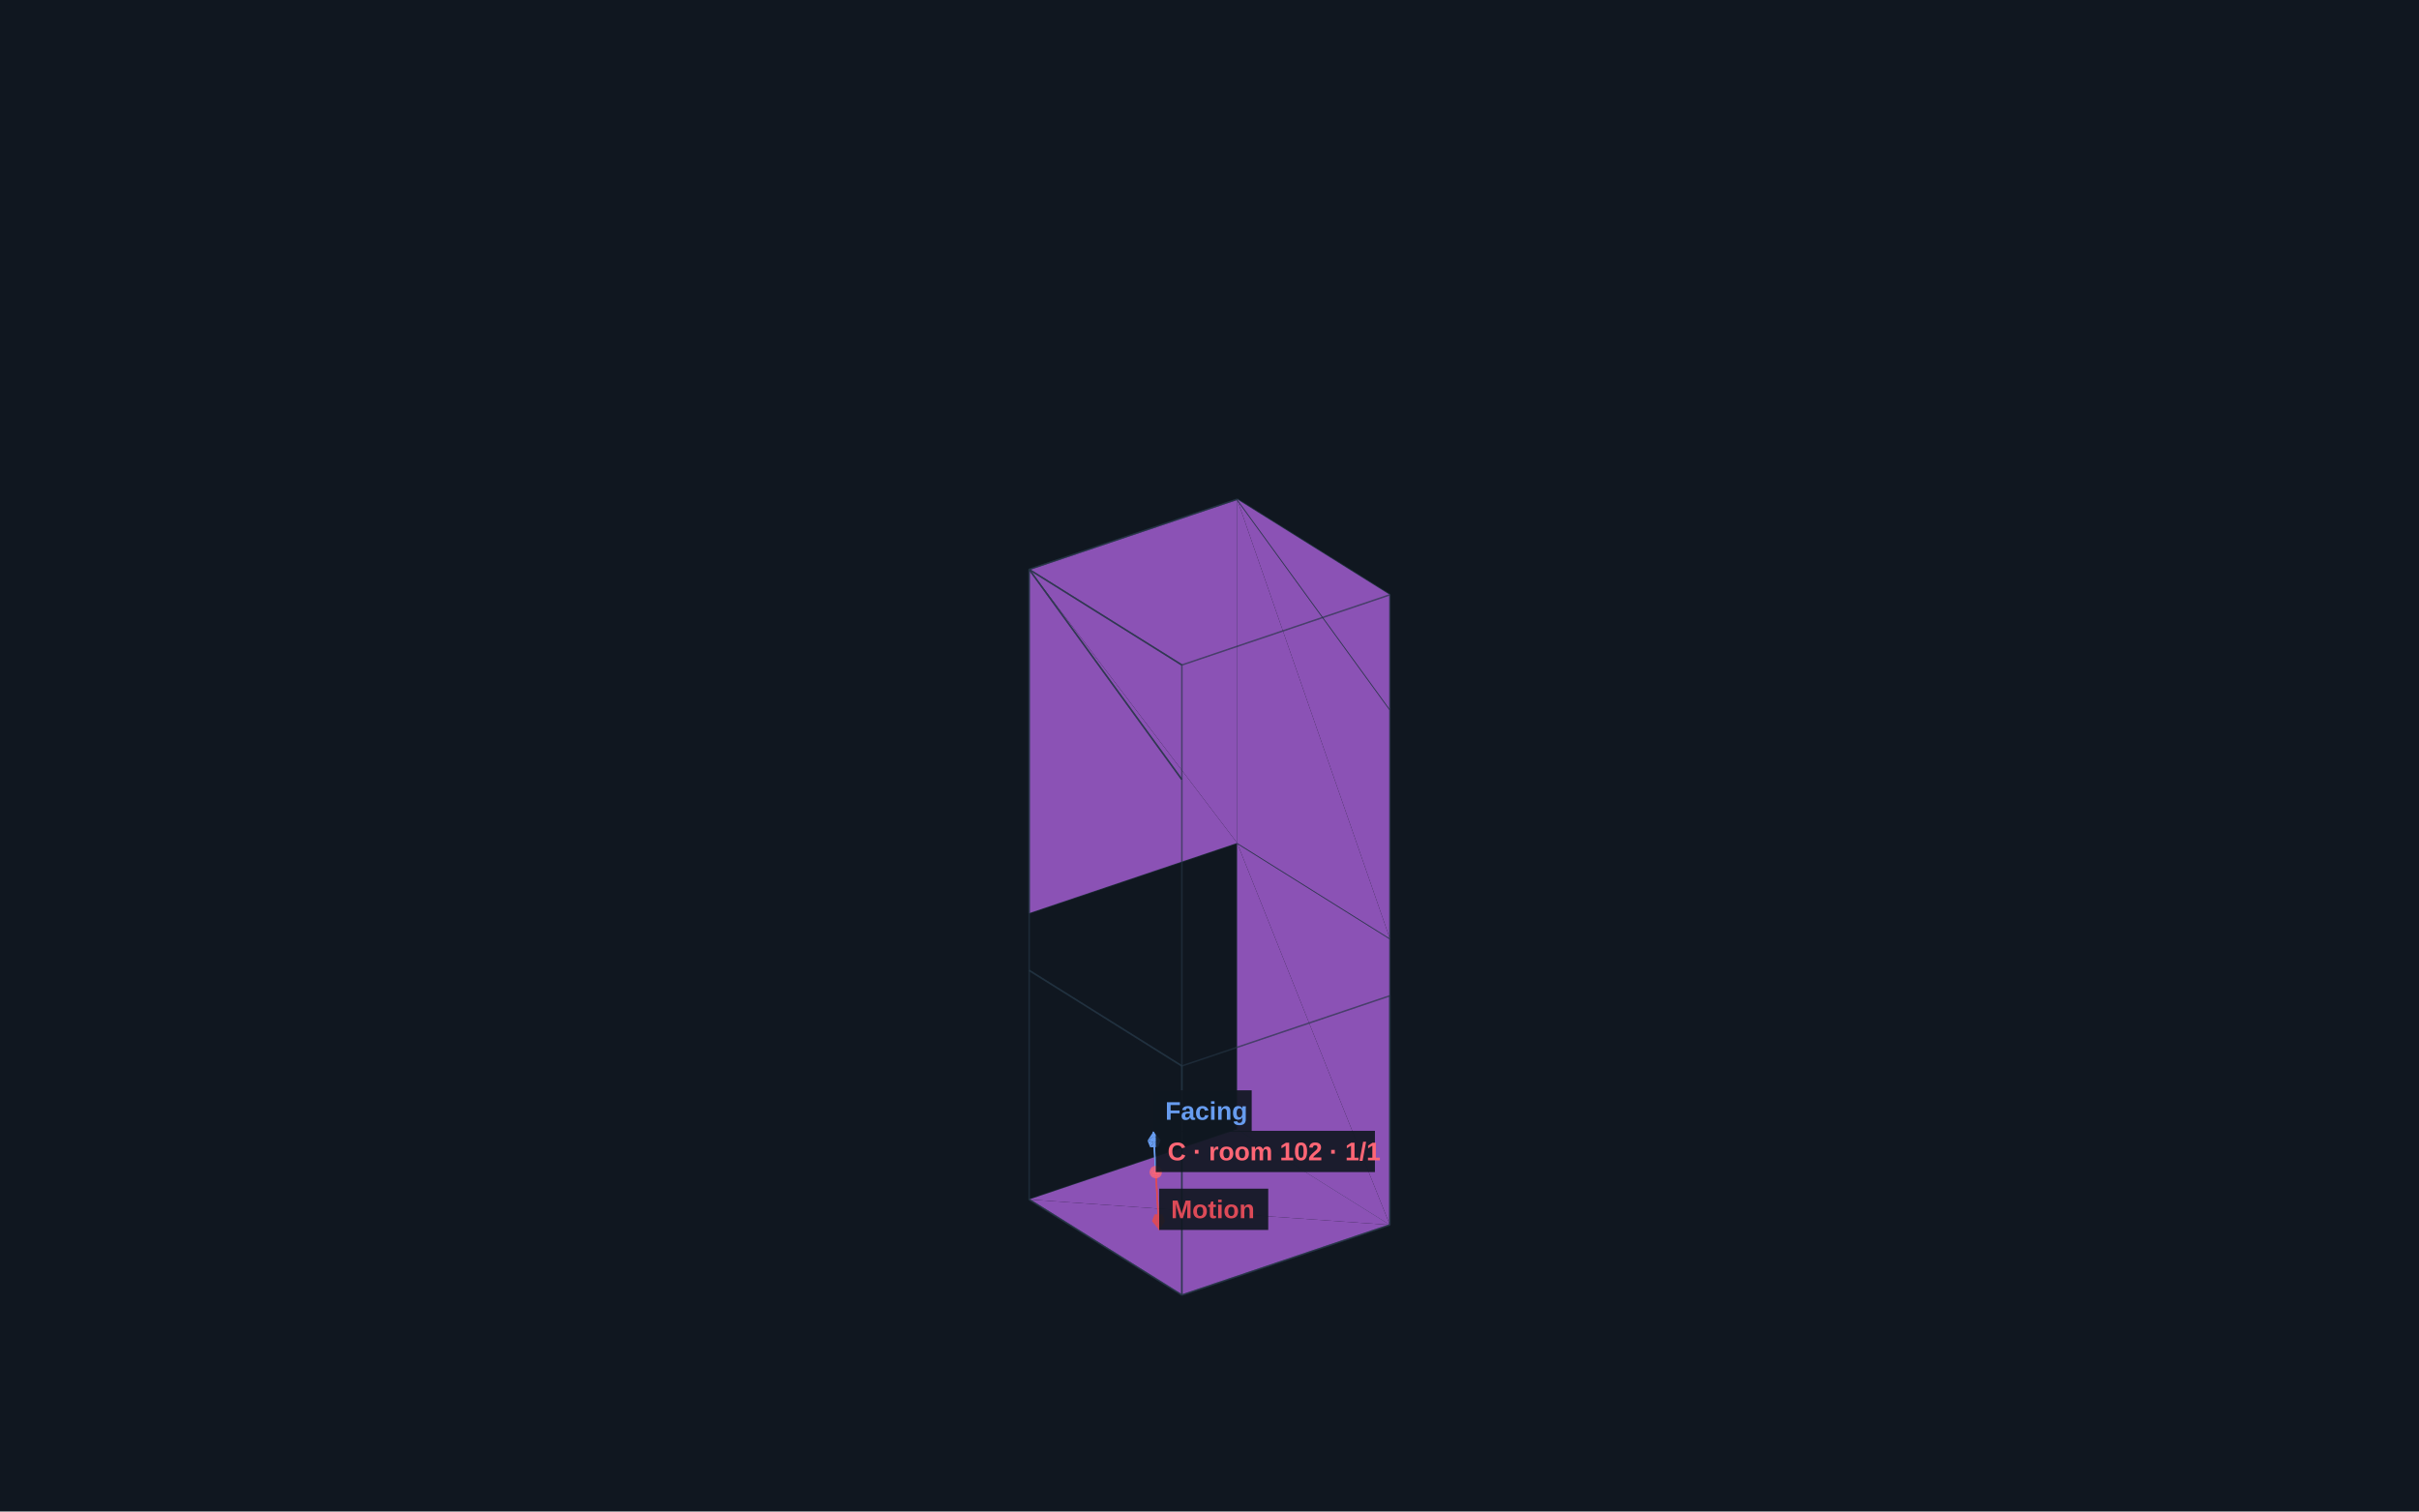
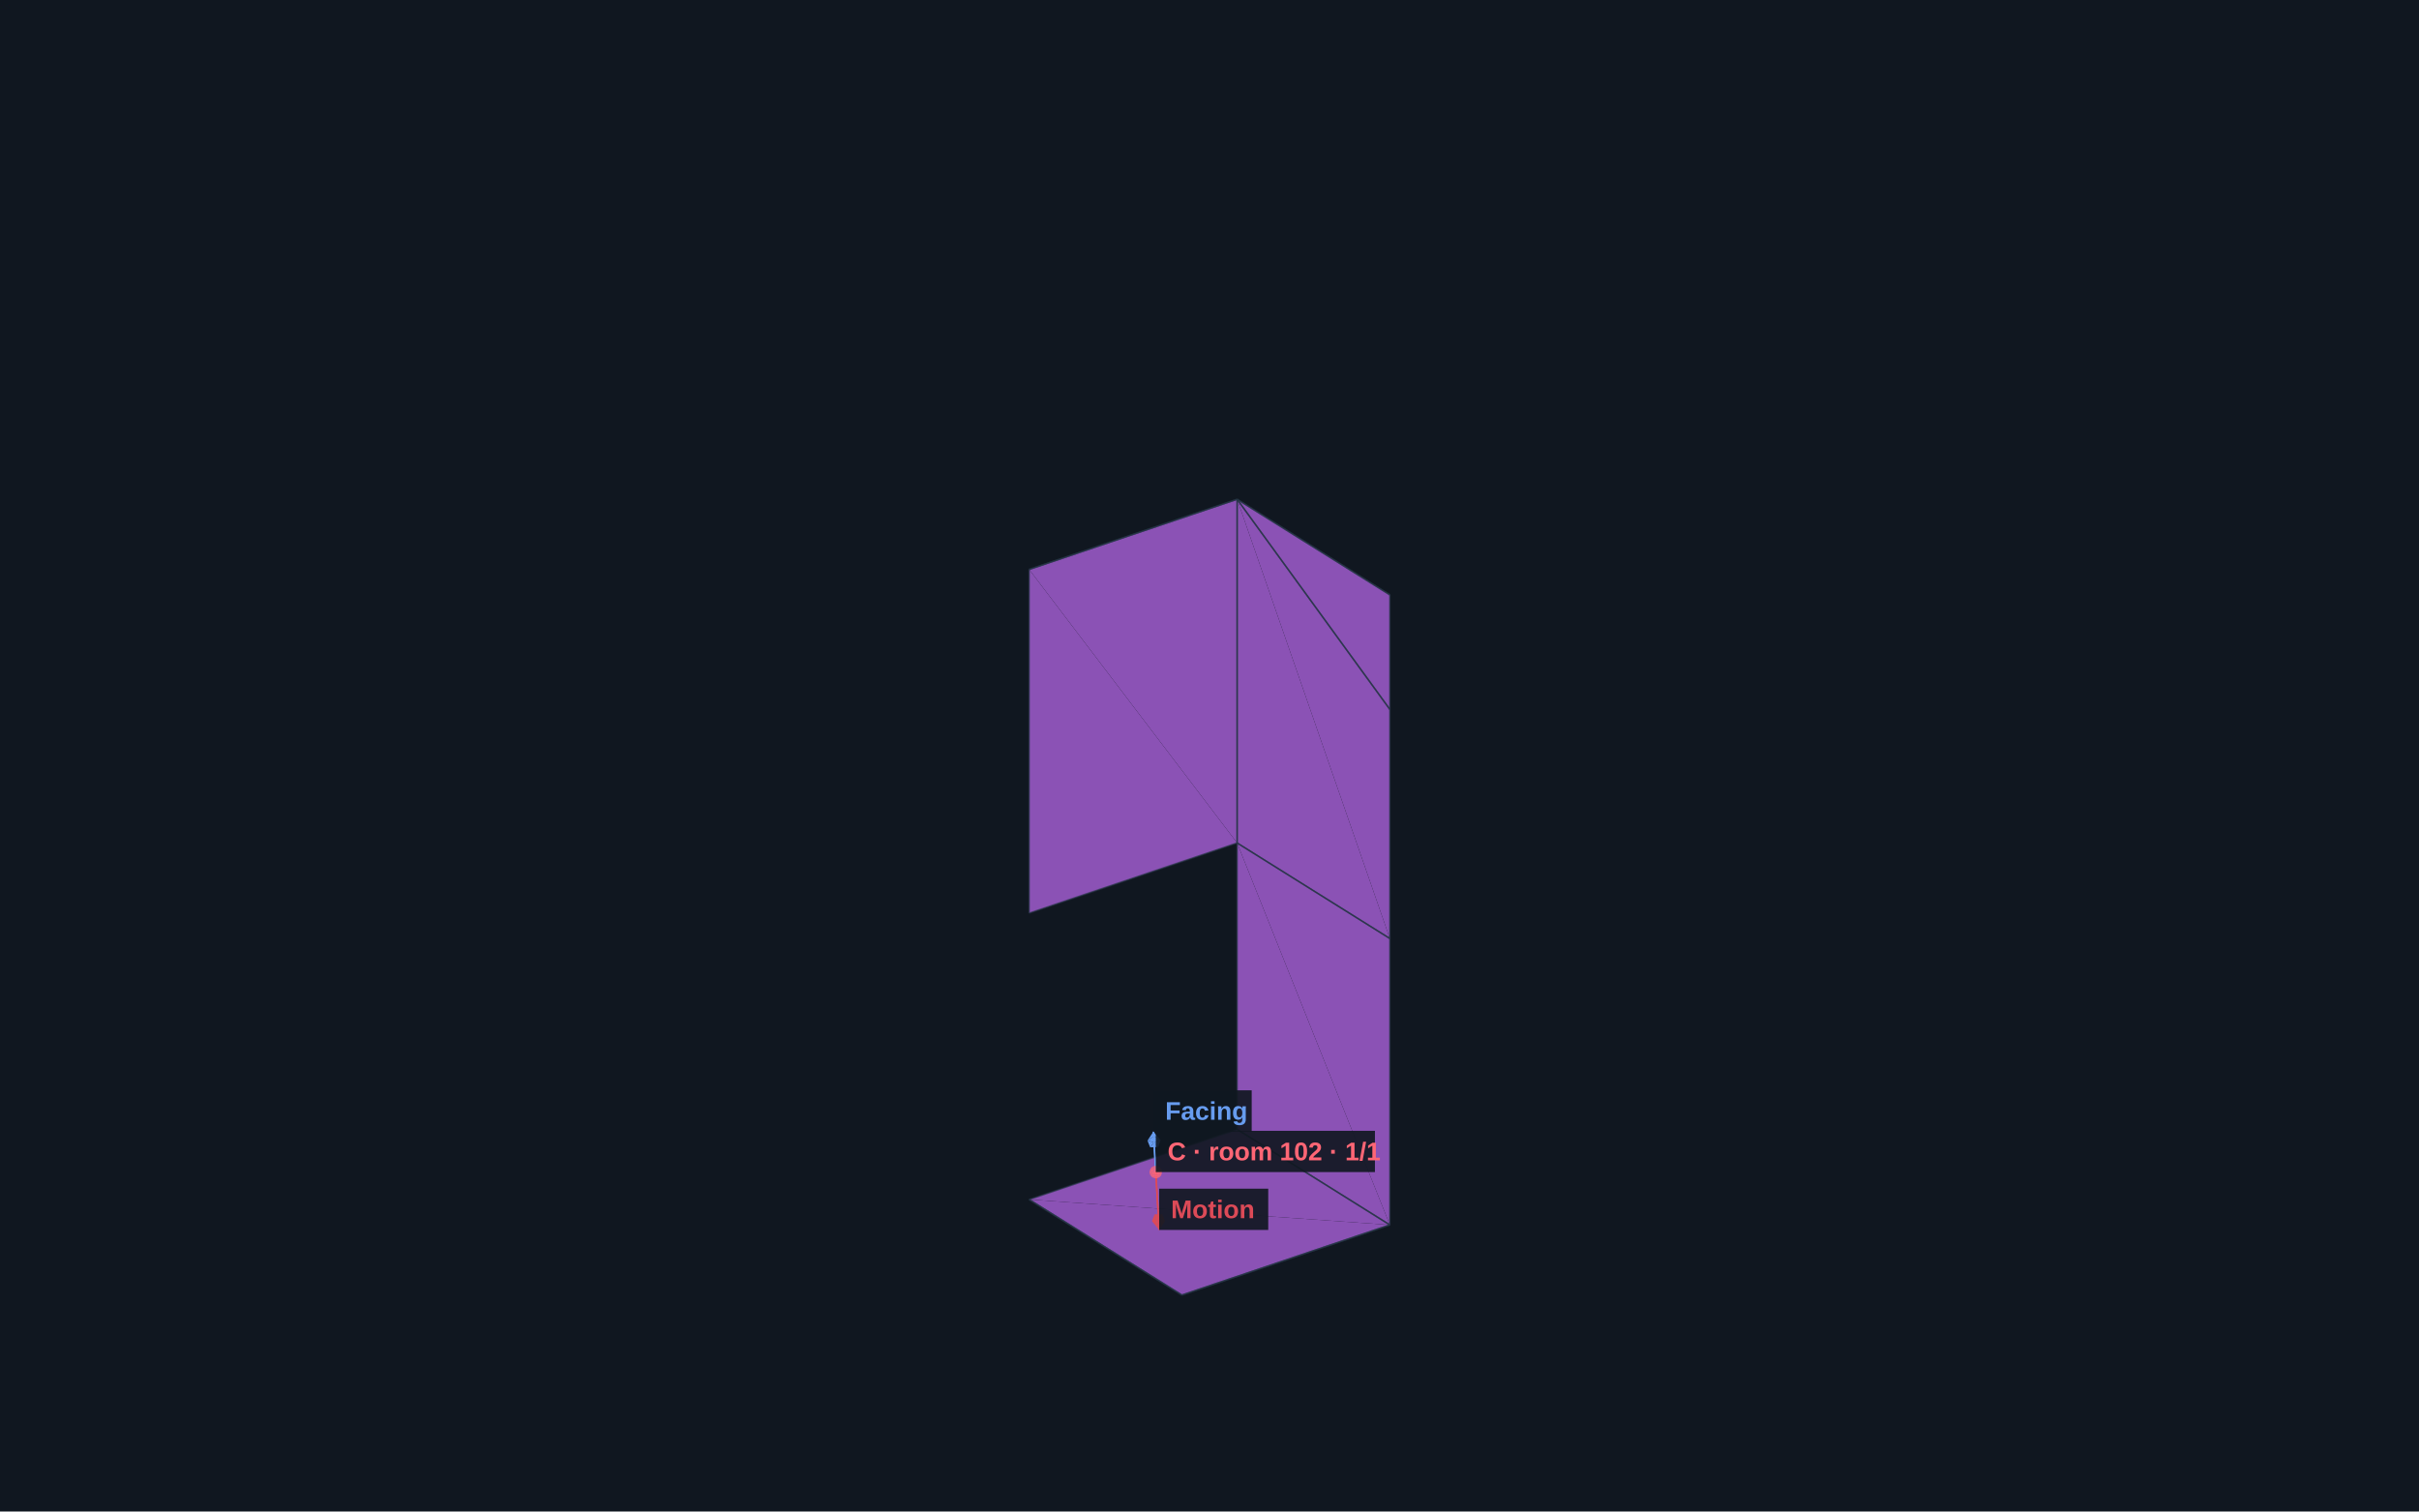
<svg xmlns="http://www.w3.org/2000/svg" width="100%" height="100%" viewBox="0 0 1600 1000" preserveAspectRatio="xMidYMid meet" style="display:block;background:#101720">
  <defs>
    <clipPath id="viewport">
      <rect width="1600" height="1000" />
    </clipPath>
  </defs>
  <rect width="100%" height="100%" fill="#101720" />
  <g clip-path="url(#viewport)">
+     <polygon points="680.713,793.581 919.287,810.378 818.277,747.167" fill="#8b52b5" opacity="1" />
+     <polygon points="818.277,557.689 818.277,747.167 919.287,810.378" fill="#8b52b5" opacity="1" />
+     <polygon points="680.713,793.581 781.723,856.793 919.287,810.378" fill="#8b52b5" opacity="1" />
+     <polygon points="818.277,557.689 919.287,810.378 919.287,620.901" fill="#8b52b5" opacity="1" />
+     <polygon points="818.277,330.316 818.277,557.689 919.287,620.901" fill="#8b52b5" opacity="1" />
+     <polygon points="680.713,376.731 680.713,604.104 818.277,557.689" fill="#8b52b5" opacity="1" />
+     <polygon points="680.713,376.731 818.277,557.689 818.277,330.316" fill="#8b52b5" opacity="1" />
+     <polygon points="818.277,330.316 919.287,620.901 919.287,469.319" fill="#8b52b5" opacity="1" />
+     <polygon points="919.287,469.319 919.287,393.528 818.277,330.316" fill="#8b52b5" opacity="1" />
    <path d="M680.713,793.581 L818.277,747.167" fill="none" stroke="#233443" stroke-width="1" opacity="0.65" />
    <path d="M818.277,747.167 L818.277,557.689" fill="none" stroke="#233443" stroke-width="1" opacity="0.65" />
    <path d="M818.277,747.167 L919.287,810.378" fill="none" stroke="#233443" stroke-width="1" opacity="0.65" />
    <path d="M919.287,810.378 L818.277,747.167" fill="none" stroke="#233443" stroke-width="1" opacity="0.65" />
-     <polygon points="680.713,793.581 919.287,810.378 818.277,747.167" fill="#8b52b5" opacity="1" />
-     <polygon points="818.277,557.689 818.277,747.167 919.287,810.378" fill="#8b52b5" opacity="1" />
-     <path d="M680.713,641.999 L680.713,793.581" fill="none" stroke="#233443" stroke-width="1" opacity="0.65" />
-     <polygon points="680.713,793.581 781.723,856.793 919.287,810.378" fill="#8b52b5" opacity="1" />
    <path d="M818.277,557.689 L680.713,604.104" fill="none" stroke="#233443" stroke-width="1" opacity="0.65" />
-     <polygon points="818.277,557.689 919.287,810.378 919.287,620.901" fill="#8b52b5" opacity="1" />
    <path d="M781.723,856.793 L680.713,793.581" fill="none" stroke="#233443" stroke-width="1" opacity="0.65" />
    <path d="M680.713,793.581 L781.723,856.793" fill="none" stroke="#233443" stroke-width="1" opacity="0.65" />
    <path d="M818.277,557.689 L818.277,330.316" fill="none" stroke="#233443" stroke-width="1" opacity="0.65" />
    <path d="M818.277,330.316 L818.277,557.689" fill="none" stroke="#233443" stroke-width="1" opacity="0.65" />
    <path d="M818.277,557.689 L919.287,620.901" fill="none" stroke="#233443" stroke-width="1" opacity="0.65" />
    <path d="M919.287,620.901 L818.277,557.689" fill="none" stroke="#233443" stroke-width="1" opacity="0.65" />
-     <path d="M919.287,810.378 L919.287,658.796" fill="none" stroke="#233443" stroke-width="1" opacity="0.65" />
    <path d="M919.287,810.378 L781.723,856.793" fill="none" stroke="#233443" stroke-width="1" opacity="0.65" />
    <path d="M781.723,856.793 L919.287,810.378" fill="none" stroke="#233443" stroke-width="1" opacity="0.65" />
    <path d="M919.287,620.901 L919.287,810.378" fill="none" stroke="#233443" stroke-width="1" opacity="0.65" />
-     <polygon points="818.277,330.316 818.277,557.689 919.287,620.901" fill="#8b52b5" opacity="1" />
-     <polygon points="680.713,376.731 680.713,604.104 818.277,557.689" fill="#8b52b5" opacity="1" />
-     <polygon points="680.713,376.731 818.277,557.689 818.277,330.316" fill="#8b52b5" opacity="1" />
-     <path d="M781.723,705.211 L680.713,641.999" fill="none" stroke="#233443" stroke-width="1" opacity="0.65" />
-     <path d="M680.713,641.999 L781.723,705.211" fill="none" stroke="#233443" stroke-width="1" opacity="0.65" />
-     <path d="M680.713,376.731 L680.713,641.999" fill="none" stroke="#233443" stroke-width="1" opacity="0.65" />
-     <polygon points="818.277,330.316 919.287,620.901 919.287,469.319" fill="#8b52b5" opacity="1" />
-     <path d="M919.287,658.796 L781.723,705.211" fill="none" stroke="#233443" stroke-width="1" opacity="0.65" />
    <path d="M680.713,604.104 L680.713,376.731" fill="none" stroke="#233443" stroke-width="1" opacity="0.65" />
-     <path d="M781.723,705.211 L781.723,856.793" fill="none" stroke="#233443" stroke-width="1" opacity="0.65" />
-     <path d="M781.723,856.793 L781.723,705.211" fill="none" stroke="#233443" stroke-width="1" opacity="0.65" />
    <path d="M818.277,330.316 L919.287,469.319" fill="none" stroke="#233443" stroke-width="1" opacity="0.65" />
    <path d="M919.287,469.319 L818.277,330.316" fill="none" stroke="#233443" stroke-width="1" opacity="0.65" />
    <path d="M919.287,469.319 L919.287,620.901" fill="none" stroke="#233443" stroke-width="1" opacity="0.65" />
    <path d="M818.277,330.316 L680.713,376.731" fill="none" stroke="#233443" stroke-width="1" opacity="0.65" />
    <path d="M680.713,376.731 L818.277,330.316" fill="none" stroke="#233443" stroke-width="1" opacity="0.65" />
    <path d="M919.287,393.528 L818.277,330.316" fill="none" stroke="#233443" stroke-width="1" opacity="0.65" />
    <path d="M818.277,330.316 L919.287,393.528" fill="none" stroke="#233443" stroke-width="1" opacity="0.65" />
-     <polygon points="919.287,469.319 919.287,393.528 818.277,330.316" fill="#8b52b5" opacity="1" />
    <path d="M919.287,393.528 L919.287,469.319" fill="none" stroke="#233443" stroke-width="1" opacity="0.65" />
-     <path d="M781.723,705.211 L781.723,515.733" fill="none" stroke="#233443" stroke-width="1" opacity="0.65" />
-     <path d="M781.723,515.733 L680.713,376.731" fill="none" stroke="#233443" stroke-width="1" opacity="0.65" />
-     <path d="M680.713,376.731 L781.723,515.733" fill="none" stroke="#233443" stroke-width="1" opacity="0.65" />
-     <path d="M680.713,376.731 L781.723,439.942" fill="none" stroke="#233443" stroke-width="1" opacity="0.65" />
-     <path d="M781.723,439.942 L680.713,376.731" fill="none" stroke="#233443" stroke-width="1" opacity="0.65" />
-     <path d="M781.723,439.942 L919.287,393.528" fill="none" stroke="#233443" stroke-width="1" opacity="0.65" />
-     <path d="M781.723,515.733 L781.723,439.942" fill="none" stroke="#233443" stroke-width="1" opacity="0.65" />
    <polygon points="763.225,751.671 767.614,754.322 762.912,748.639" fill="#679cef" opacity="1" />
    <polygon points="758.973,754.596 763.225,751.671 762.912,748.639" fill="#679cef" opacity="1" />
    <polygon points="760.734,759.055 766.074,758.886 763.324,755.706" fill="#679cef" opacity="1" />
    <polygon points="766.074,758.886 767.614,754.322 763.324,755.706" fill="#679cef" opacity="1" />
    <polygon points="758.973,754.596 760.734,759.055 763.324,755.706" fill="#679cef" opacity="1" />
    <polygon points="767.614,754.322 763.225,751.671 763.324,755.706" fill="#679cef" opacity="1" />
    <polygon points="763.225,751.671 758.973,754.596 763.324,755.706" fill="#679cef" opacity="1" />
    <path d="M764.474,775.434 L763.324,755.706" fill="none" stroke="#679cef" stroke-width="1" opacity="1" />
    <path d="M764.474,775.434 L766.292,806.645" fill="none" stroke="#dc4a57" stroke-width="1" opacity="1" />
    <polygon points="770.582,807.923 769.042,803.398 766.704,813.712" fill="#dc4a57" opacity="1" />
    <polygon points="763.702,803.36 761.941,807.863 766.704,813.712" fill="#dc4a57" opacity="1" />
    <polygon points="769.042,803.398 763.702,803.36 766.704,813.712" fill="#dc4a57" opacity="1" />
    <path d="M764.474,775.434 L762.912,748.639" fill="none" stroke="#679cef" stroke-width="1" opacity="1" />
    <path d="M764.474,775.434 L764.848,775.478" fill="none" stroke="#dc4a57" stroke-width="1" opacity="1" />
    <path d="M764.474,775.434 L766.704,813.712" fill="none" stroke="#dc4a57" stroke-width="1" opacity="1" />
    <polygon points="760.647,777.044 761.545,778.199 762.099,778.852" fill="#ff6675" opacity="1" />
    <polygon points="762.099,778.852 763.188,779.287 763.832,779.524" fill="#ff6675" opacity="1" />
    <polygon points="768.615,775.224 768.289,776.204 768.3,776.656" fill="#ff6675" opacity="1" />
    <polygon points="763.53,771.424 762.73,771.726 761.776,772.273" fill="#ff6675" opacity="1" />
    <polygon points="763.289,779.29 763.832,779.524 764.648,779.581" fill="#ff6675" opacity="1" />
    <polygon points="764.796,779.396 764.648,779.581 765.417,779.444" fill="#ff6675" opacity="1" />
    <polygon points="763.289,779.29 762.099,778.852 763.832,779.524" fill="#ff6675" opacity="1" />
    <polygon points="761.776,772.273 760.949,773.306 760.647,774.211" fill="#ff6675" opacity="1" />
    <polygon points="768.289,776.204 767.998,777.561 768.3,776.656" fill="#ff6675" opacity="1" />
    <polygon points="761.371,777.897 760.647,777.044 762.099,778.852" fill="#ff6675" opacity="1" />
    <polygon points="760.332,775.644 760.647,777.044 761.371,777.897" fill="#ff6675" opacity="1" />
    <polygon points="766.217,779.142 764.796,779.396 765.417,779.444" fill="#ff6675" opacity="1" />
    <polygon points="764.796,779.396 763.289,779.29 764.648,779.581" fill="#ff6675" opacity="1" />
    <polygon points="768.3,773.824 767.998,774.729 768.615,775.224" fill="#ff6675" opacity="1" />
    <polygon points="763.014,771.72 763.53,771.424 761.776,772.273" fill="#ff6675" opacity="1" />
    <polygon points="765.759,771.581 766.058,771.935 766.848,772.016" fill="#ff6675" opacity="1" />
    <polygon points="767.998,777.561 766.752,778.276 767.171,778.595" fill="#ff6675" opacity="1" />
    <polygon points="766.752,778.276 766.217,779.142 767.171,778.595" fill="#ff6675" opacity="1" />
    <polygon points="766.058,771.935 767.402,772.669 766.848,772.016" fill="#ff6675" opacity="1" />
    <polygon points="761.371,777.897 762.099,778.852 763.289,779.29" fill="#ff6675" opacity="1" />
    <polygon points="764.474,771.733 765.115,771.344 764.299,771.287" fill="#ff6675" opacity="1" />
    <polygon points="764.474,771.733 764.299,771.287 763.53,771.424" fill="#ff6675" opacity="1" />
    <polygon points="761.545,772.965 761.776,772.273 760.647,774.211" fill="#ff6675" opacity="1" />
    <polygon points="763.014,771.72 761.776,772.273 761.545,772.965" fill="#ff6675" opacity="1" />
    <polygon points="767.998,774.729 768.289,776.204 768.615,775.224" fill="#ff6675" opacity="1" />
    <polygon points="764.474,771.733 765.759,771.581 765.115,771.344" fill="#ff6675" opacity="1" />
    <polygon points="760.647,774.211 760.332,775.644 761.115,776.567" fill="#ff6675" opacity="1" />
    <polygon points="764.474,771.733 763.53,771.424 763.014,771.72" fill="#ff6675" opacity="1" />
    <polygon points="767.402,772.669 767.171,773.362 768.3,773.824" fill="#ff6675" opacity="1" />
    <polygon points="761.115,776.567 760.332,775.644 761.371,777.897" fill="#ff6675" opacity="1" />
    <polygon points="764.474,771.733 766.058,771.935 765.759,771.581" fill="#ff6675" opacity="1" />
    <polygon points="764.895,778.608 764.796,779.396 766.217,779.142" fill="#ff6675" opacity="1" />
    <polygon points="762.926,778.47 763.289,779.29 764.796,779.396" fill="#ff6675" opacity="1" />
    <polygon points="762.926,778.47 761.371,777.897 763.289,779.29" fill="#ff6675" opacity="1" />
    <polygon points="762.889,772.095 763.014,771.72 761.545,772.965" fill="#ff6675" opacity="1" />
    <polygon points="767.171,773.362 767.998,774.729 768.3,773.824" fill="#ff6675" opacity="1" />
    <polygon points="766.058,771.935 765.933,772.31 767.402,772.669" fill="#ff6675" opacity="1" />
    <polygon points="764.474,771.733 763.014,771.72 762.889,772.095" fill="#ff6675" opacity="1" />
    <polygon points="768.289,776.204 766.94,776.977 767.998,777.561" fill="#ff6675" opacity="1" />
    <polygon points="766.752,778.276 764.895,778.608 766.217,779.142" fill="#ff6675" opacity="1" />
    <polygon points="761.545,772.965 760.647,774.211 761.371,775.065" fill="#ff6675" opacity="1" />
    <polygon points="766.94,776.977 766.752,778.276 767.998,777.561" fill="#ff6675" opacity="1" />
    <polygon points="765.933,772.31 767.171,773.362 767.402,772.669" fill="#ff6675" opacity="1" />
    <polygon points="764.474,771.733 765.933,772.31 766.058,771.935" fill="#ff6675" opacity="1" />
    <polygon points="761.115,776.567 761.371,777.897 762.926,778.47" fill="#ff6675" opacity="1" />
    <polygon points="761.371,775.065 760.647,774.211 761.115,776.567" fill="#ff6675" opacity="1" />
    <polygon points="764.895,778.608 762.926,778.47 764.796,779.396" fill="#ff6675" opacity="1" />
    <polygon points="764.474,771.733 762.889,772.095 763.188,772.449" fill="#ff6675" opacity="1" />
    <polygon points="762.889,772.095 761.545,772.965 762.099,773.618" fill="#ff6675" opacity="1" />
    <polygon points="767.998,774.729 766.752,775.444 768.289,776.204" fill="#ff6675" opacity="1" />
    <polygon points="764.474,771.733 765.417,772.605 765.933,772.31" fill="#ff6675" opacity="1" />
    <polygon points="762.099,773.618 761.545,772.965 761.371,775.065" fill="#ff6675" opacity="1" />
    <polygon points="763.188,772.449 762.889,772.095 762.099,773.618" fill="#ff6675" opacity="1" />
    <polygon points="764.474,771.733 763.188,772.449 763.832,772.686" fill="#ff6675" opacity="1" />
    <polygon points="765.933,772.31 765.417,772.605 767.171,773.362" fill="#ff6675" opacity="1" />
    <polygon points="766.752,775.444 766.94,776.977 768.289,776.204" fill="#ff6675" opacity="1" />
    <polygon points="762.798,777.187 761.115,776.567 762.926,778.47" fill="#ff6675" opacity="1" />
    <polygon points="767.171,773.362 766.217,773.908 767.998,774.729" fill="#ff6675" opacity="1" />
    <polygon points="764.474,771.733 764.648,772.743 765.417,772.605" fill="#ff6675" opacity="1" />
    <polygon points="764.474,771.733 763.832,772.686 764.648,772.743" fill="#ff6675" opacity="1" />
    <polygon points="761.371,775.065 761.115,776.567 762.798,777.187" fill="#ff6675" opacity="1" />
    <polygon points="764.93,777.337 764.895,778.608 766.752,778.276" fill="#ff6675" opacity="1" />
    <polygon points="762.798,777.187 762.926,778.47 764.895,778.608" fill="#ff6675" opacity="1" />
    <polygon points="766.94,776.977 764.93,777.337 766.752,778.276" fill="#ff6675" opacity="1" />
    <polygon points="765.417,772.605 766.217,773.908 767.171,773.362" fill="#ff6675" opacity="1" />
    <polygon points="766.217,773.908 766.752,775.444 767.998,774.729" fill="#ff6675" opacity="1" />
    <polygon points="763.188,772.449 762.099,773.618 763.289,774.057" fill="#ff6675" opacity="1" />
    <polygon points="763.832,772.686 763.188,772.449 763.289,774.057" fill="#ff6675" opacity="1" />
    <polygon points="762.099,773.618 761.371,775.065 762.926,775.637" fill="#ff6675" opacity="1" />
    <polygon points="765.417,772.605 764.648,772.743 766.217,773.908" fill="#ff6675" opacity="1" />
    <polygon points="764.93,777.337 762.798,777.187 764.895,778.608" fill="#ff6675" opacity="1" />
    <polygon points="762.926,775.637 761.371,775.065 762.798,777.187" fill="#ff6675" opacity="1" />
    <polygon points="764.648,772.743 763.832,772.686 764.796,774.163" fill="#ff6675" opacity="1" />
    <polygon points="763.289,774.057 762.099,773.618 762.926,775.637" fill="#ff6675" opacity="1" />
    <polygon points="764.648,772.743 764.796,774.163 766.217,773.908" fill="#ff6675" opacity="1" />
    <polygon points="766.752,775.444 764.895,775.776 766.94,776.977" fill="#ff6675" opacity="1" />
    <polygon points="763.832,772.686 763.289,774.057 764.796,774.163" fill="#ff6675" opacity="1" />
    <polygon points="764.895,775.776 764.93,777.337 766.94,776.977" fill="#ff6675" opacity="1" />
    <polygon points="766.217,773.908 764.796,774.163 766.752,775.444" fill="#ff6675" opacity="1" />
    <polygon points="762.926,775.637 762.798,777.187 764.93,777.337" fill="#ff6675" opacity="1" />
    <polygon points="764.796,774.163 764.895,775.776 766.752,775.444" fill="#ff6675" opacity="1" />
    <polygon points="764.895,775.776 762.926,775.637 764.93,777.337" fill="#ff6675" opacity="1" />
    <polygon points="763.289,774.057 762.926,775.637 764.895,775.776" fill="#ff6675" opacity="1" />
    <polygon points="764.796,774.163 763.289,774.057 764.895,775.776" fill="#ff6675" opacity="1" />
    <g>
      <rect x="762.912" y="721.339" width="65" height="27.3" fill="#101720" fill-opacity="0.91" />
      <text x="770.712" y="740.839" fill="#679cef" font-family="Segoe UI,Arial,sans-serif" font-size="16.9" font-weight="600">Facing</text>
    </g>
    <g>
      <rect x="764.474" y="748.134" width="144.95" height="27.3" fill="#101720" fill-opacity="0.91" />
      <text x="772.274" y="767.634" fill="#ff6675" font-family="Segoe UI,Arial,sans-serif" font-size="16.9" font-weight="600">C · room 102 · 1/1</text>
    </g>
    <g>
      <rect x="766.704" y="786.412" width="72.15" height="27.3" fill="#101720" fill-opacity="0.91" />
      <text x="774.504" y="805.912" fill="#dc4a57" font-family="Segoe UI,Arial,sans-serif" font-size="16.9" font-weight="600">Motion</text>
    </g>
  </g>
</svg>
